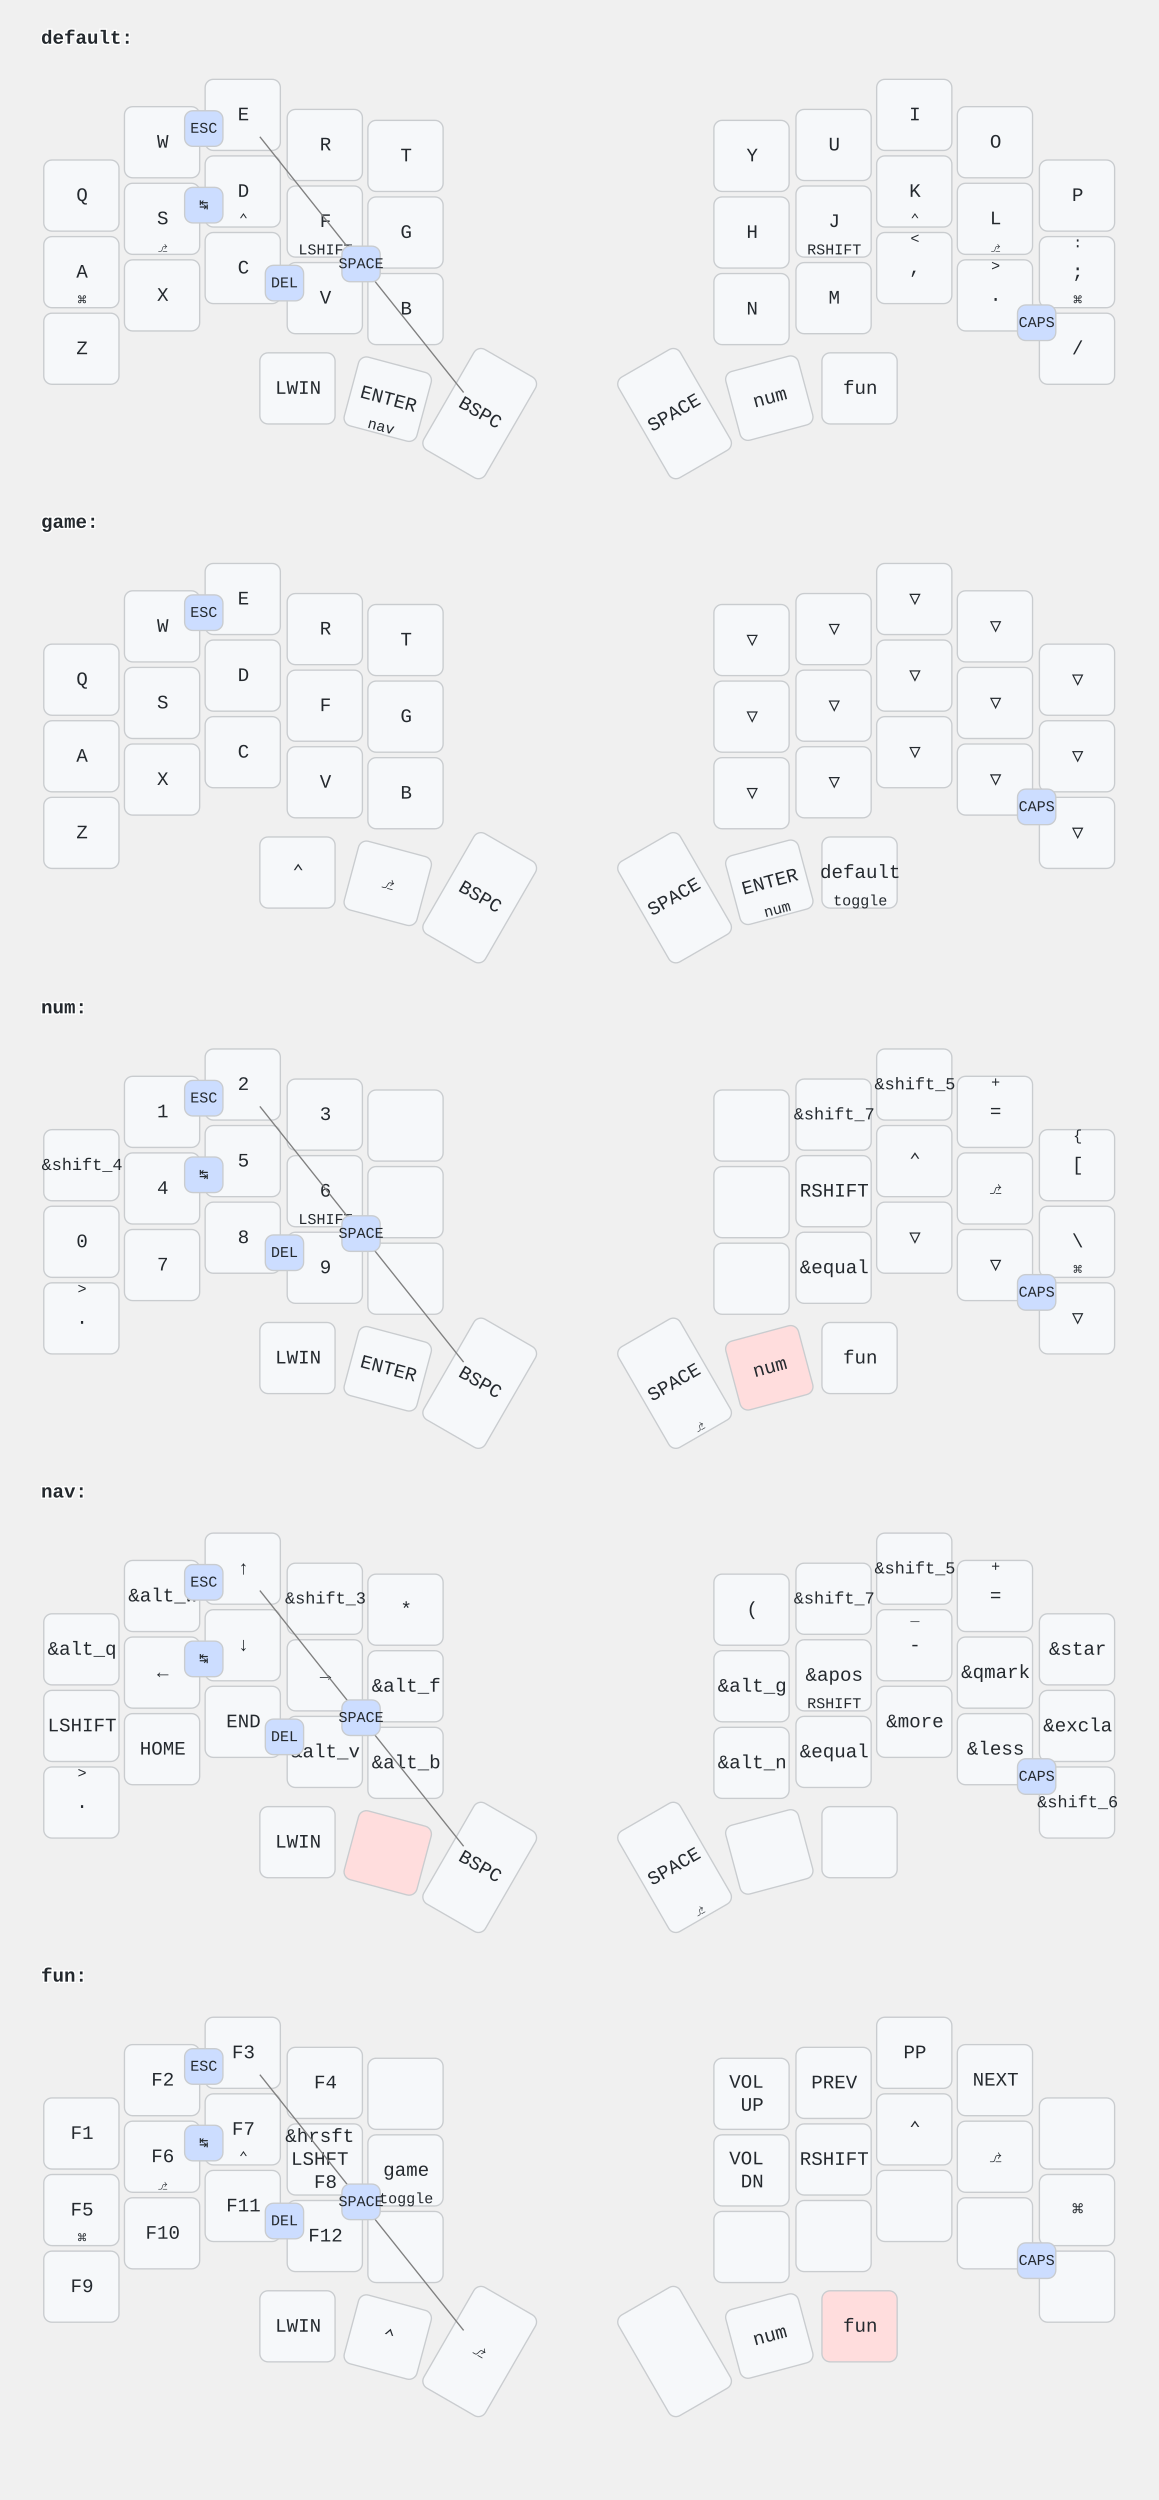
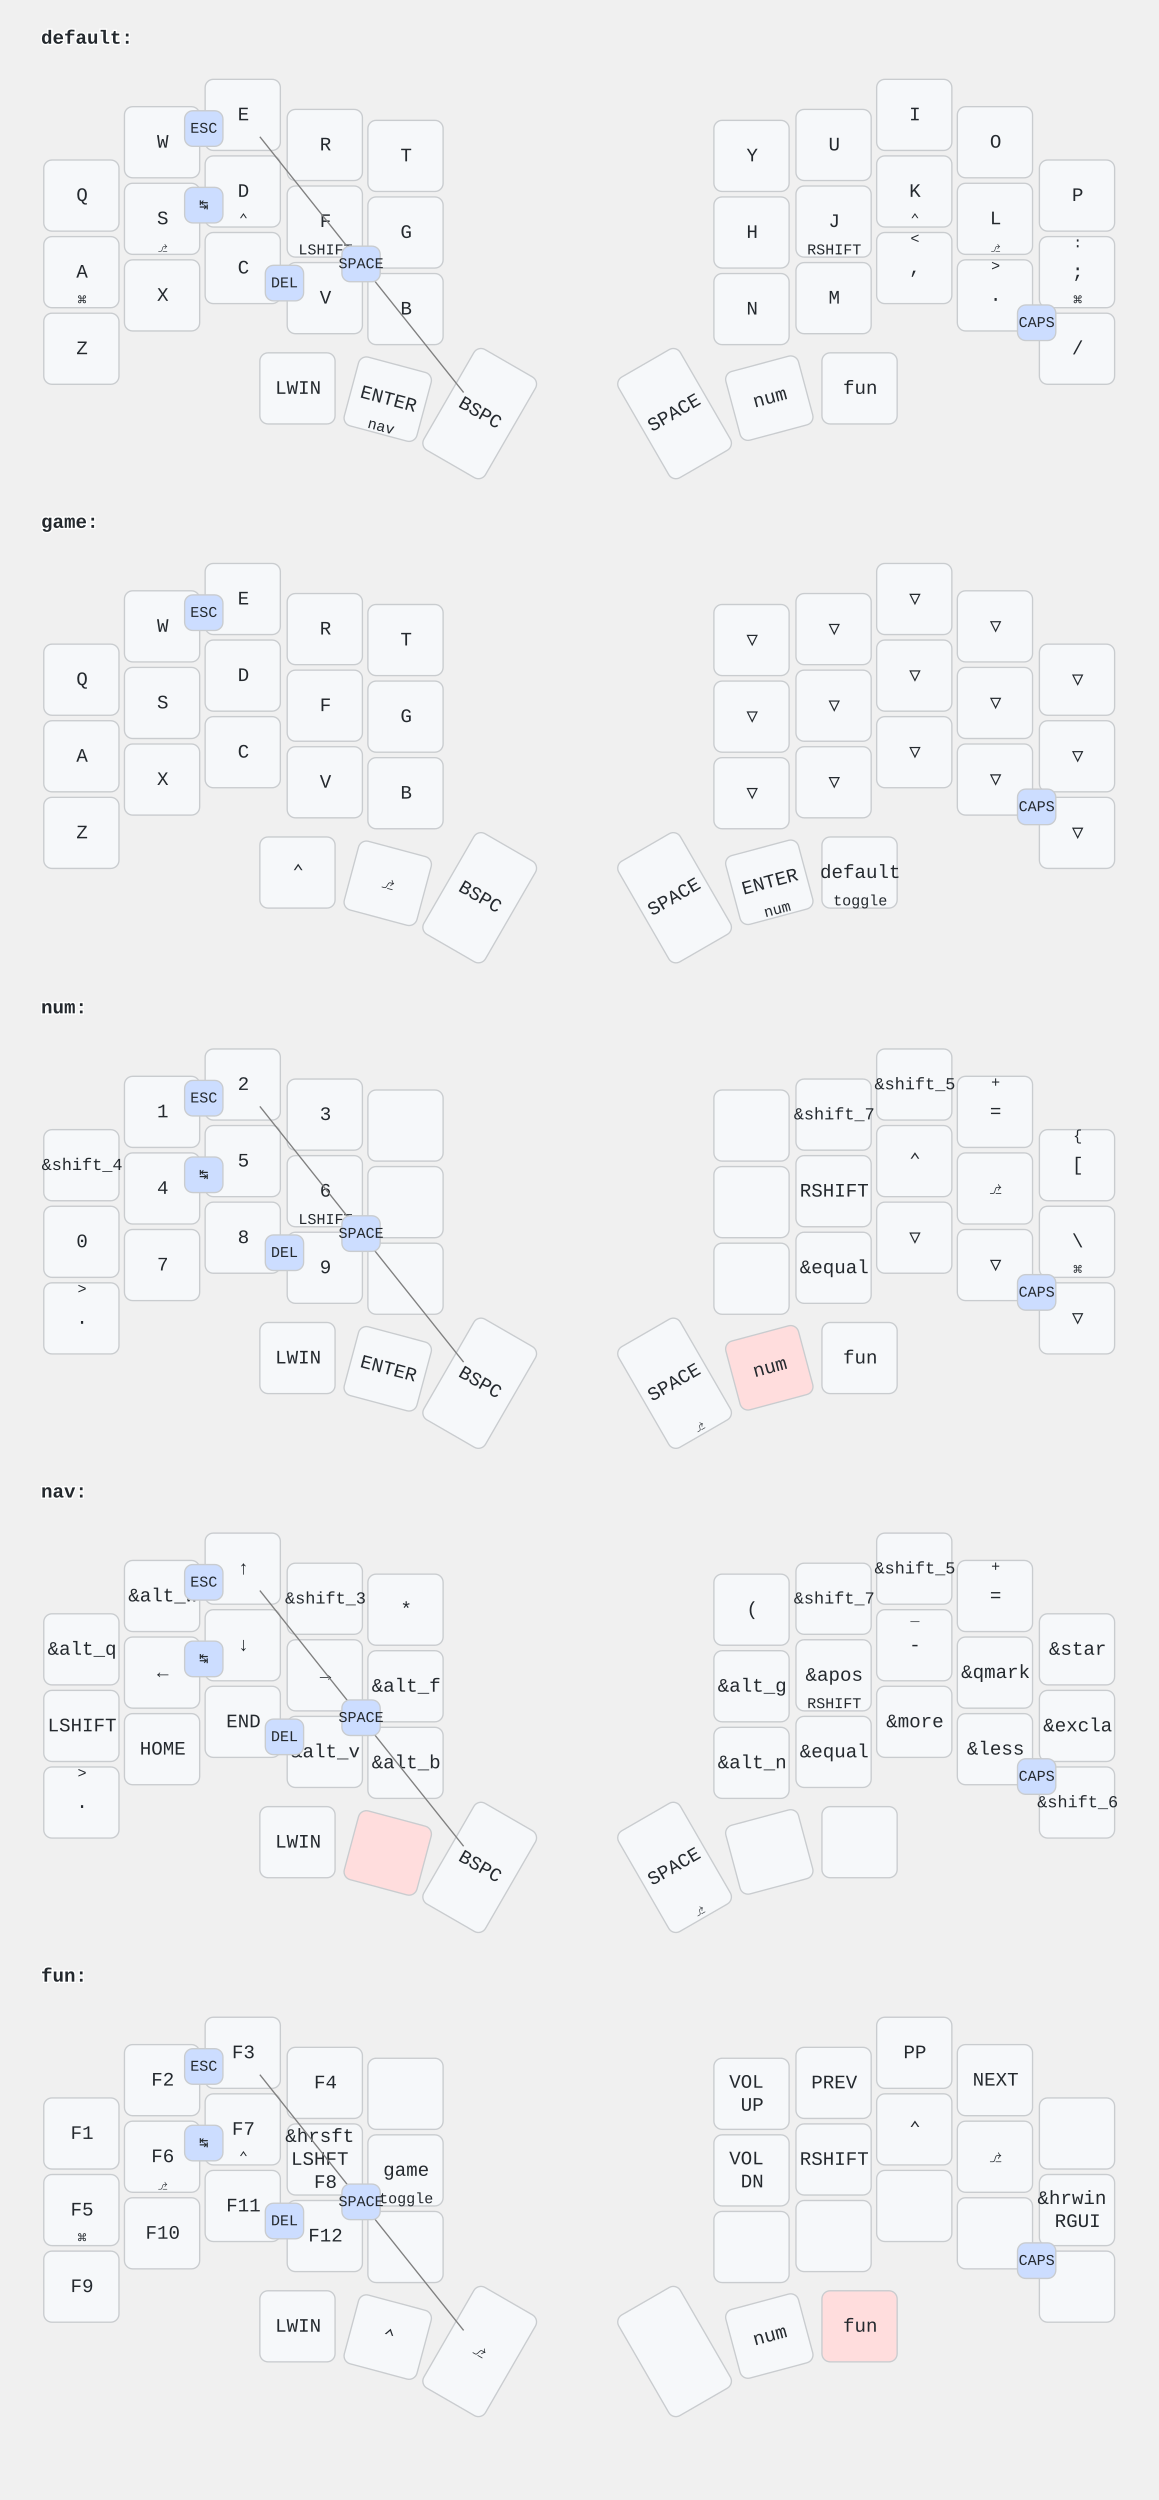
<svg xmlns="http://www.w3.org/2000/svg" width="847" height="1828" viewBox="0 0 847 1828" class="keymap">
  <style>/* font and background color specifications */
svg {
    font-family: SFMono-Regular,Consolas,Liberation Mono,Menlo,monospace;
    font-size: 14px;
    font-kerning: normal;
    text-rendering: optimizeLegibility;
    fill: #24292e;
}

/* default key styling */
rect {
    fill: #f6f8fa;
    stroke: #c9cccf;
    stroke-width: 1;
}

/* color accent for combo boxes */
rect.combo {
    fill: #cdf;
}

/* color accent for held keys */
rect.held, rect.combo.held {
    fill: #fdd;
}

/* color accent for ghost (optional) keys */
rect.ghost, rect.combo.ghost {
    fill: #ddd;
}

text {
    text-anchor: middle;
    dominant-baseline: middle;
}

/* styling for layer labels */
text.label {
    font-weight: bold;
    text-anchor: start;
    stroke: white;
    stroke-width: 2;
    paint-order: stroke;
}

/* styling for combo tap, and key hold/shifted label text */
text.combo, text.hold, text.shifted {
    font-size: 11px;
}

text.hold {
    text-anchor: middle;
    dominant-baseline: auto;
}

text.shifted {
    text-anchor: middle;
    dominant-baseline: hanging;
}

/* styling for hold/shifted label text in combo box */
text.combo.hold, text.combo.shifted {
    font-size: 8px;
}

/* styling for combo dendrons */
path {
    stroke-width: 1;
    stroke: gray;
    fill: none;
}
</style>
  <g transform="translate(30, 0)" class="layer-default">
    <text x="0" y="28" class="label" id="default">default:</text>
    <g transform="translate(0, 56)">
      <g transform="translate(30, 87)" class="key keypos-0">
        <rect rx="6" ry="6" x="-28" y="-26" width="55" height="52" class="key" />
        <text x="0" y="0" class="key tap">Q</text>
      </g>
      <g transform="translate(89, 48)" class="key keypos-1">
        <rect rx="6" ry="6" x="-28" y="-26" width="55" height="52" class="key" />
        <text x="0" y="0" class="key tap">W</text>
      </g>
      <g transform="translate(148, 28)" class="key keypos-2">
        <rect rx="6" ry="6" x="-28" y="-26" width="55" height="52" class="key" />
        <text x="0" y="0" class="key tap">E</text>
      </g>
      <g transform="translate(208, 50)" class="key keypos-3">
        <rect rx="6" ry="6" x="-28" y="-26" width="55" height="52" class="key" />
        <text x="0" y="0" class="key tap">R</text>
      </g>
      <g transform="translate(267, 58)" class="key keypos-4">
        <rect rx="6" ry="6" x="-28" y="-26" width="55" height="52" class="key" />
        <text x="0" y="0" class="key tap">T</text>
      </g>
      <g transform="translate(520, 58)" class="key keypos-5">
        <rect rx="6" ry="6" x="-28" y="-26" width="55" height="52" class="key" />
        <text x="0" y="0" class="key tap">Y</text>
      </g>
      <g transform="translate(580, 50)" class="key keypos-6">
        <rect rx="6" ry="6" x="-28" y="-26" width="55" height="52" class="key" />
        <text x="0" y="0" class="key tap">U</text>
      </g>
      <g transform="translate(639, 28)" class="key keypos-7">
        <rect rx="6" ry="6" x="-28" y="-26" width="55" height="52" class="key" />
        <text x="0" y="0" class="key tap">I</text>
      </g>
      <g transform="translate(698, 48)" class="key keypos-8">
        <rect rx="6" ry="6" x="-28" y="-26" width="55" height="52" class="key" />
        <text x="0" y="0" class="key tap">O</text>
      </g>
      <g transform="translate(758, 87)" class="key keypos-9">
        <rect rx="6" ry="6" x="-28" y="-26" width="55" height="52" class="key" />
        <text x="0" y="0" class="key tap">P</text>
      </g>
      <g transform="translate(30, 143)" class="key keypos-10">
        <rect rx="6" ry="6" x="-28" y="-26" width="55" height="52" class="key" />
        <text x="0" y="0" class="key tap">A</text>
        <text x="0" y="24" class="key hold">⌘</text>
      </g>
      <g transform="translate(89, 104)" class="key keypos-11">
        <rect rx="6" ry="6" x="-28" y="-26" width="55" height="52" class="key" />
        <text x="0" y="0" class="key tap">S</text>
        <text x="0" y="24" class="key hold">⎇</text>
      </g>
      <g transform="translate(148, 84)" class="key keypos-12">
        <rect rx="6" ry="6" x="-28" y="-26" width="55" height="52" class="key" />
        <text x="0" y="0" class="key tap">D</text>
        <text x="0" y="24" class="key hold">⌃</text>
      </g>
      <g transform="translate(208, 106)" class="key keypos-13">
        <rect rx="6" ry="6" x="-28" y="-26" width="55" height="52" class="key" />
        <text x="0" y="0" class="key tap">F</text>
        <text x="0" y="24" class="key hold">LSHIFT</text>
      </g>
      <g transform="translate(267, 114)" class="key keypos-14">
        <rect rx="6" ry="6" x="-28" y="-26" width="55" height="52" class="key" />
        <text x="0" y="0" class="key tap">G</text>
      </g>
      <g transform="translate(520, 114)" class="key keypos-15">
        <rect rx="6" ry="6" x="-28" y="-26" width="55" height="52" class="key" />
        <text x="0" y="0" class="key tap">H</text>
      </g>
      <g transform="translate(580, 106)" class="key keypos-16">
        <rect rx="6" ry="6" x="-28" y="-26" width="55" height="52" class="key" />
        <text x="0" y="0" class="key tap">J</text>
        <text x="0" y="24" class="key hold">RSHIFT</text>
      </g>
      <g transform="translate(639, 84)" class="key keypos-17">
        <rect rx="6" ry="6" x="-28" y="-26" width="55" height="52" class="key" />
        <text x="0" y="0" class="key tap">K</text>
        <text x="0" y="24" class="key hold">⌃</text>
      </g>
      <g transform="translate(698, 104)" class="key keypos-18">
        <rect rx="6" ry="6" x="-28" y="-26" width="55" height="52" class="key" />
        <text x="0" y="0" class="key tap">L</text>
        <text x="0" y="24" class="key hold">⎇</text>
      </g>
      <g transform="translate(758, 143)" class="key keypos-19">
        <rect rx="6" ry="6" x="-28" y="-26" width="55" height="52" class="key" />
        <text x="0" y="0" class="key tap">;</text>
        <text x="0" y="24" class="key hold">⌘</text>
        <text x="0" y="-24" class="key shifted">:</text>
      </g>
      <g transform="translate(30, 199)" class="key keypos-20">
        <rect rx="6" ry="6" x="-28" y="-26" width="55" height="52" class="key" />
        <text x="0" y="0" class="key tap">Z</text>
      </g>
      <g transform="translate(89, 160)" class="key keypos-21">
        <rect rx="6" ry="6" x="-28" y="-26" width="55" height="52" class="key" />
        <text x="0" y="0" class="key tap">X</text>
      </g>
      <g transform="translate(148, 140)" class="key keypos-22">
        <rect rx="6" ry="6" x="-28" y="-26" width="55" height="52" class="key" />
        <text x="0" y="0" class="key tap">C</text>
      </g>
      <g transform="translate(208, 162)" class="key keypos-23">
        <rect rx="6" ry="6" x="-28" y="-26" width="55" height="52" class="key" />
        <text x="0" y="0" class="key tap">V</text>
      </g>
      <g transform="translate(267, 170)" class="key keypos-24">
        <rect rx="6" ry="6" x="-28" y="-26" width="55" height="52" class="key" />
        <text x="0" y="0" class="key tap">B</text>
      </g>
      <g transform="translate(520, 170)" class="key keypos-25">
        <rect rx="6" ry="6" x="-28" y="-26" width="55" height="52" class="key" />
        <text x="0" y="0" class="key tap">N</text>
      </g>
      <g transform="translate(580, 162)" class="key keypos-26">
        <rect rx="6" ry="6" x="-28" y="-26" width="55" height="52" class="key" />
        <text x="0" y="0" class="key tap">M</text>
      </g>
      <g transform="translate(639, 140)" class="key keypos-27">
        <rect rx="6" ry="6" x="-28" y="-26" width="55" height="52" class="key" />
        <text x="0" y="0" class="key tap">,</text>
        <text x="0" y="-24" class="key shifted">&lt;</text>
      </g>
      <g transform="translate(698, 160)" class="key keypos-28">
        <rect rx="6" ry="6" x="-28" y="-26" width="55" height="52" class="key" />
        <text x="0" y="0" class="key tap">.</text>
        <text x="0" y="-24" class="key shifted">&gt;</text>
      </g>
      <g transform="translate(758, 199)" class="key keypos-29">
        <rect rx="6" ry="6" x="-28" y="-26" width="55" height="52" class="key" />
        <text x="0" y="0" class="key tap">/</text>
      </g>
      <g transform="translate(188, 228)" class="key keypos-30">
        <rect rx="6" ry="6" x="-28" y="-26" width="55" height="52" class="key" />
        <text x="0" y="0" class="key tap">LWIN</text>
      </g>
      <g transform="translate(254, 236) rotate(15.0)" class="key keypos-31">
        <rect rx="6" ry="6" x="-28" y="-26" width="55" height="52" class="key" />
        <text x="0" y="0" class="key tap">ENTER</text>
        <a href="#nav">
          <text x="0" y="24" class="key hold layer-activator">nav</text>
        </a>
      </g>
      <g transform="translate(321, 246) rotate(30.0)" class="key keypos-32">
        <rect rx="6" ry="6" x="-26" y="-42" width="52" height="85" class="key" />
        <text x="0" y="0" class="key tap">BSPC</text>
      </g>
      <g transform="translate(463, 246) rotate(-30.0)" class="key keypos-33">
        <rect rx="6" ry="6" x="-26" y="-42" width="52" height="85" class="key" />
        <text x="0" y="0" class="key tap">SPACE</text>
      </g>
      <g transform="translate(533, 235) rotate(-15.0)" class="key keypos-34">
        <rect rx="6" ry="6" x="-28" y="-26" width="55" height="52" class="key" />
        <a href="#num">
          <text x="0" y="0" class="key tap layer-activator">num</text>
        </a>
      </g>
      <g transform="translate(599, 228)" class="key keypos-35">
        <rect rx="6" ry="6" x="-28" y="-26" width="55" height="52" class="key" />
        <a href="#fun">
          <text x="0" y="0" class="key tap layer-activator">fun</text>
        </a>
      </g>
      <g class="combo combopos-0">
        <rect rx="6" ry="6" x="105" y="25" width="28" height="26" class="combo" />
        <text x="119" y="38" class="combo tap">ESC</text>
      </g>
      <g class="combo combopos-1">
        <rect rx="6" ry="6" x="105" y="81" width="28" height="26" class="combo" />
        <text x="119" y="94" class="combo tap">↹</text>
      </g>
      <g class="combo combopos-2">
        <rect rx="6" ry="6" x="714" y="167" width="28" height="26" class="combo" />
        <text x="728" y="180" class="combo tap">CAPS</text>
      </g>
      <g class="combo combopos-3">
        <rect rx="6" ry="6" x="164" y="138" width="28" height="26" class="combo" />
        <text x="178" y="151" class="combo tap">DEL</text>
      </g>
      <g class="combo combopos-4">
        <path d="M234,137 l-74,-93" class="combo" />
        <path d="M234,137 l75,94" class="combo" />
        <rect rx="6" ry="6" x="220" y="124" width="28" height="26" class="combo" />
        <text x="234" y="137" class="combo tap">SPACE</text>
      </g>
    </g>
  </g>
  <g transform="translate(30, 354)" class="layer-game">
    <text x="0" y="28" class="label" id="game">game:</text>
    <g transform="translate(0, 56)">
      <g transform="translate(30, 87)" class="key keypos-0">
        <rect rx="6" ry="6" x="-28" y="-26" width="55" height="52" class="key" />
        <text x="0" y="0" class="key tap">Q</text>
      </g>
      <g transform="translate(89, 48)" class="key keypos-1">
        <rect rx="6" ry="6" x="-28" y="-26" width="55" height="52" class="key" />
        <text x="0" y="0" class="key tap">W</text>
      </g>
      <g transform="translate(148, 28)" class="key keypos-2">
        <rect rx="6" ry="6" x="-28" y="-26" width="55" height="52" class="key" />
        <text x="0" y="0" class="key tap">E</text>
      </g>
      <g transform="translate(208, 50)" class="key keypos-3">
        <rect rx="6" ry="6" x="-28" y="-26" width="55" height="52" class="key" />
        <text x="0" y="0" class="key tap">R</text>
      </g>
      <g transform="translate(267, 58)" class="key keypos-4">
        <rect rx="6" ry="6" x="-28" y="-26" width="55" height="52" class="key" />
        <text x="0" y="0" class="key tap">T</text>
      </g>
      <g transform="translate(520, 58)" class="key trans keypos-5">
        <rect rx="6" ry="6" x="-28" y="-26" width="55" height="52" class="key trans" />
        <text x="0" y="0" class="key trans tap">▽</text>
      </g>
      <g transform="translate(580, 50)" class="key trans keypos-6">
        <rect rx="6" ry="6" x="-28" y="-26" width="55" height="52" class="key trans" />
        <text x="0" y="0" class="key trans tap">▽</text>
      </g>
      <g transform="translate(639, 28)" class="key trans keypos-7">
        <rect rx="6" ry="6" x="-28" y="-26" width="55" height="52" class="key trans" />
        <text x="0" y="0" class="key trans tap">▽</text>
      </g>
      <g transform="translate(698, 48)" class="key trans keypos-8">
        <rect rx="6" ry="6" x="-28" y="-26" width="55" height="52" class="key trans" />
        <text x="0" y="0" class="key trans tap">▽</text>
      </g>
      <g transform="translate(758, 87)" class="key trans keypos-9">
        <rect rx="6" ry="6" x="-28" y="-26" width="55" height="52" class="key trans" />
        <text x="0" y="0" class="key trans tap">▽</text>
      </g>
      <g transform="translate(30, 143)" class="key keypos-10">
        <rect rx="6" ry="6" x="-28" y="-26" width="55" height="52" class="key" />
        <text x="0" y="0" class="key tap">A</text>
      </g>
      <g transform="translate(89, 104)" class="key keypos-11">
        <rect rx="6" ry="6" x="-28" y="-26" width="55" height="52" class="key" />
        <text x="0" y="0" class="key tap">S</text>
      </g>
      <g transform="translate(148, 84)" class="key keypos-12">
        <rect rx="6" ry="6" x="-28" y="-26" width="55" height="52" class="key" />
        <text x="0" y="0" class="key tap">D</text>
      </g>
      <g transform="translate(208, 106)" class="key keypos-13">
        <rect rx="6" ry="6" x="-28" y="-26" width="55" height="52" class="key" />
        <text x="0" y="0" class="key tap">F</text>
      </g>
      <g transform="translate(267, 114)" class="key keypos-14">
        <rect rx="6" ry="6" x="-28" y="-26" width="55" height="52" class="key" />
        <text x="0" y="0" class="key tap">G</text>
      </g>
      <g transform="translate(520, 114)" class="key trans keypos-15">
        <rect rx="6" ry="6" x="-28" y="-26" width="55" height="52" class="key trans" />
        <text x="0" y="0" class="key trans tap">▽</text>
      </g>
      <g transform="translate(580, 106)" class="key trans keypos-16">
        <rect rx="6" ry="6" x="-28" y="-26" width="55" height="52" class="key trans" />
        <text x="0" y="0" class="key trans tap">▽</text>
      </g>
      <g transform="translate(639, 84)" class="key trans keypos-17">
        <rect rx="6" ry="6" x="-28" y="-26" width="55" height="52" class="key trans" />
        <text x="0" y="0" class="key trans tap">▽</text>
      </g>
      <g transform="translate(698, 104)" class="key trans keypos-18">
        <rect rx="6" ry="6" x="-28" y="-26" width="55" height="52" class="key trans" />
        <text x="0" y="0" class="key trans tap">▽</text>
      </g>
      <g transform="translate(758, 143)" class="key trans keypos-19">
        <rect rx="6" ry="6" x="-28" y="-26" width="55" height="52" class="key trans" />
        <text x="0" y="0" class="key trans tap">▽</text>
      </g>
      <g transform="translate(30, 199)" class="key keypos-20">
        <rect rx="6" ry="6" x="-28" y="-26" width="55" height="52" class="key" />
        <text x="0" y="0" class="key tap">Z</text>
      </g>
      <g transform="translate(89, 160)" class="key keypos-21">
        <rect rx="6" ry="6" x="-28" y="-26" width="55" height="52" class="key" />
        <text x="0" y="0" class="key tap">X</text>
      </g>
      <g transform="translate(148, 140)" class="key keypos-22">
        <rect rx="6" ry="6" x="-28" y="-26" width="55" height="52" class="key" />
        <text x="0" y="0" class="key tap">C</text>
      </g>
      <g transform="translate(208, 162)" class="key keypos-23">
        <rect rx="6" ry="6" x="-28" y="-26" width="55" height="52" class="key" />
        <text x="0" y="0" class="key tap">V</text>
      </g>
      <g transform="translate(267, 170)" class="key keypos-24">
        <rect rx="6" ry="6" x="-28" y="-26" width="55" height="52" class="key" />
        <text x="0" y="0" class="key tap">B</text>
      </g>
      <g transform="translate(520, 170)" class="key trans keypos-25">
        <rect rx="6" ry="6" x="-28" y="-26" width="55" height="52" class="key trans" />
        <text x="0" y="0" class="key trans tap">▽</text>
      </g>
      <g transform="translate(580, 162)" class="key trans keypos-26">
        <rect rx="6" ry="6" x="-28" y="-26" width="55" height="52" class="key trans" />
        <text x="0" y="0" class="key trans tap">▽</text>
      </g>
      <g transform="translate(639, 140)" class="key trans keypos-27">
        <rect rx="6" ry="6" x="-28" y="-26" width="55" height="52" class="key trans" />
        <text x="0" y="0" class="key trans tap">▽</text>
      </g>
      <g transform="translate(698, 160)" class="key trans keypos-28">
        <rect rx="6" ry="6" x="-28" y="-26" width="55" height="52" class="key trans" />
        <text x="0" y="0" class="key trans tap">▽</text>
      </g>
      <g transform="translate(758, 199)" class="key trans keypos-29">
        <rect rx="6" ry="6" x="-28" y="-26" width="55" height="52" class="key trans" />
        <text x="0" y="0" class="key trans tap">▽</text>
      </g>
      <g transform="translate(188, 228)" class="key keypos-30">
        <rect rx="6" ry="6" x="-28" y="-26" width="55" height="52" class="key" />
        <text x="0" y="0" class="key tap">⌃</text>
      </g>
      <g transform="translate(254, 236) rotate(15.0)" class="key keypos-31">
        <rect rx="6" ry="6" x="-28" y="-26" width="55" height="52" class="key" />
        <text x="0" y="0" class="key tap">⎇</text>
      </g>
      <g transform="translate(321, 246) rotate(30.0)" class="key keypos-32">
        <rect rx="6" ry="6" x="-26" y="-42" width="52" height="85" class="key" />
        <text x="0" y="0" class="key tap">BSPC</text>
      </g>
      <g transform="translate(463, 246) rotate(-30.0)" class="key keypos-33">
        <rect rx="6" ry="6" x="-26" y="-42" width="52" height="85" class="key" />
        <text x="0" y="0" class="key tap">SPACE</text>
      </g>
      <g transform="translate(533, 235) rotate(-15.0)" class="key keypos-34">
        <rect rx="6" ry="6" x="-28" y="-26" width="55" height="52" class="key" />
        <text x="0" y="0" class="key tap">ENTER</text>
        <a href="#num">
          <text x="0" y="24" class="key hold layer-activator">num</text>
        </a>
      </g>
      <g transform="translate(599, 228)" class="key keypos-35">
        <rect rx="6" ry="6" x="-28" y="-26" width="55" height="52" class="key" />
        <a href="#default">
          <text x="0" y="0" class="key tap layer-activator">default</text>
        </a>
        <text x="0" y="24" class="key hold">toggle</text>
      </g>
      <g class="combo combopos-0">
        <rect rx="6" ry="6" x="105" y="25" width="28" height="26" class="combo" />
        <text x="119" y="38" class="combo tap">ESC</text>
      </g>
      <g class="combo combopos-1">
        <rect rx="6" ry="6" x="714" y="167" width="28" height="26" class="combo" />
        <text x="728" y="180" class="combo tap">CAPS</text>
      </g>
    </g>
  </g>
  <g transform="translate(30, 709)" class="layer-num">
    <text x="0" y="28" class="label" id="num">num:</text>
    <g transform="translate(0, 56)">
      <g transform="translate(30, 87)" class="key keypos-0">
        <rect rx="6" ry="6" x="-28" y="-26" width="55" height="52" class="key" />
        <text x="0" y="0" class="key tap">
          <tspan style="font-size: 88%">&amp;shift_4</tspan>
        </text>
      </g>
      <g transform="translate(89, 48)" class="key keypos-1">
        <rect rx="6" ry="6" x="-28" y="-26" width="55" height="52" class="key" />
        <text x="0" y="0" class="key tap">1</text>
      </g>
      <g transform="translate(148, 28)" class="key keypos-2">
        <rect rx="6" ry="6" x="-28" y="-26" width="55" height="52" class="key" />
        <text x="0" y="0" class="key tap">2</text>
      </g>
      <g transform="translate(208, 50)" class="key keypos-3">
        <rect rx="6" ry="6" x="-28" y="-26" width="55" height="52" class="key" />
        <text x="0" y="0" class="key tap">3</text>
      </g>
      <g transform="translate(267, 58)" class="key keypos-4">
        <rect rx="6" ry="6" x="-28" y="-26" width="55" height="52" class="key" />
      </g>
      <g transform="translate(520, 58)" class="key keypos-5">
        <rect rx="6" ry="6" x="-28" y="-26" width="55" height="52" class="key" />
      </g>
      <g transform="translate(580, 50)" class="key keypos-6">
        <rect rx="6" ry="6" x="-28" y="-26" width="55" height="52" class="key" />
        <text x="0" y="0" class="key tap">
          <tspan style="font-size: 88%">&amp;shift_7</tspan>
        </text>
      </g>
      <g transform="translate(639, 28)" class="key keypos-7">
        <rect rx="6" ry="6" x="-28" y="-26" width="55" height="52" class="key" />
        <text x="0" y="0" class="key tap">
          <tspan style="font-size: 88%">&amp;shift_5</tspan>
        </text>
      </g>
      <g transform="translate(698, 48)" class="key keypos-8">
        <rect rx="6" ry="6" x="-28" y="-26" width="55" height="52" class="key" />
        <text x="0" y="0" class="key tap">=</text>
        <text x="0" y="-24" class="key shifted">+</text>
      </g>
      <g transform="translate(758, 87)" class="key keypos-9">
        <rect rx="6" ry="6" x="-28" y="-26" width="55" height="52" class="key" />
        <text x="0" y="0" class="key tap">[</text>
        <text x="0" y="-24" class="key shifted">{</text>
      </g>
      <g transform="translate(30, 143)" class="key keypos-10">
        <rect rx="6" ry="6" x="-28" y="-26" width="55" height="52" class="key" />
        <text x="0" y="0" class="key tap">0</text>
      </g>
      <g transform="translate(89, 104)" class="key keypos-11">
        <rect rx="6" ry="6" x="-28" y="-26" width="55" height="52" class="key" />
        <text x="0" y="0" class="key tap">4</text>
      </g>
      <g transform="translate(148, 84)" class="key keypos-12">
        <rect rx="6" ry="6" x="-28" y="-26" width="55" height="52" class="key" />
        <text x="0" y="0" class="key tap">5</text>
      </g>
      <g transform="translate(208, 106)" class="key keypos-13">
        <rect rx="6" ry="6" x="-28" y="-26" width="55" height="52" class="key" />
        <text x="0" y="0" class="key tap">6</text>
        <text x="0" y="24" class="key hold">LSHIFT</text>
      </g>
      <g transform="translate(267, 114)" class="key keypos-14">
        <rect rx="6" ry="6" x="-28" y="-26" width="55" height="52" class="key" />
      </g>
      <g transform="translate(520, 114)" class="key keypos-15">
        <rect rx="6" ry="6" x="-28" y="-26" width="55" height="52" class="key" />
      </g>
      <g transform="translate(580, 106)" class="key keypos-16">
        <rect rx="6" ry="6" x="-28" y="-26" width="55" height="52" class="key" />
        <text x="0" y="0" class="key tap">RSHIFT</text>
      </g>
      <g transform="translate(639, 84)" class="key keypos-17">
        <rect rx="6" ry="6" x="-28" y="-26" width="55" height="52" class="key" />
        <text x="0" y="0" class="key tap">⌃</text>
      </g>
      <g transform="translate(698, 104)" class="key keypos-18">
        <rect rx="6" ry="6" x="-28" y="-26" width="55" height="52" class="key" />
        <text x="0" y="0" class="key tap">⎇</text>
      </g>
      <g transform="translate(758, 143)" class="key keypos-19">
        <rect rx="6" ry="6" x="-28" y="-26" width="55" height="52" class="key" />
        <text x="0" y="0" class="key tap">\</text>
        <text x="0" y="24" class="key hold">⌘</text>
      </g>
      <g transform="translate(30, 199)" class="key keypos-20">
        <rect rx="6" ry="6" x="-28" y="-26" width="55" height="52" class="key" />
        <text x="0" y="0" class="key tap">.</text>
        <text x="0" y="-24" class="key shifted">&gt;</text>
      </g>
      <g transform="translate(89, 160)" class="key keypos-21">
        <rect rx="6" ry="6" x="-28" y="-26" width="55" height="52" class="key" />
        <text x="0" y="0" class="key tap">7</text>
      </g>
      <g transform="translate(148, 140)" class="key keypos-22">
        <rect rx="6" ry="6" x="-28" y="-26" width="55" height="52" class="key" />
        <text x="0" y="0" class="key tap">8</text>
      </g>
      <g transform="translate(208, 162)" class="key keypos-23">
        <rect rx="6" ry="6" x="-28" y="-26" width="55" height="52" class="key" />
        <text x="0" y="0" class="key tap">9</text>
      </g>
      <g transform="translate(267, 170)" class="key keypos-24">
        <rect rx="6" ry="6" x="-28" y="-26" width="55" height="52" class="key" />
      </g>
      <g transform="translate(520, 170)" class="key keypos-25">
        <rect rx="6" ry="6" x="-28" y="-26" width="55" height="52" class="key" />
      </g>
      <g transform="translate(580, 162)" class="key keypos-26">
        <rect rx="6" ry="6" x="-28" y="-26" width="55" height="52" class="key" />
        <text x="0" y="0" class="key tap">&amp;equal</text>
      </g>
      <g transform="translate(639, 140)" class="key trans keypos-27">
        <rect rx="6" ry="6" x="-28" y="-26" width="55" height="52" class="key trans" />
        <text x="0" y="0" class="key trans tap">▽</text>
      </g>
      <g transform="translate(698, 160)" class="key trans keypos-28">
        <rect rx="6" ry="6" x="-28" y="-26" width="55" height="52" class="key trans" />
        <text x="0" y="0" class="key trans tap">▽</text>
      </g>
      <g transform="translate(758, 199)" class="key trans keypos-29">
        <rect rx="6" ry="6" x="-28" y="-26" width="55" height="52" class="key trans" />
        <text x="0" y="0" class="key trans tap">▽</text>
      </g>
      <g transform="translate(188, 228)" class="key keypos-30">
        <rect rx="6" ry="6" x="-28" y="-26" width="55" height="52" class="key" />
        <text x="0" y="0" class="key tap">LWIN</text>
      </g>
      <g transform="translate(254, 236) rotate(15.0)" class="key keypos-31">
        <rect rx="6" ry="6" x="-28" y="-26" width="55" height="52" class="key" />
        <text x="0" y="0" class="key tap">ENTER</text>
      </g>
      <g transform="translate(321, 246) rotate(30.0)" class="key keypos-32">
        <rect rx="6" ry="6" x="-26" y="-42" width="52" height="85" class="key" />
        <text x="0" y="0" class="key tap">BSPC</text>
      </g>
      <g transform="translate(463, 246) rotate(-30.0)" class="key keypos-33">
        <rect rx="6" ry="6" x="-26" y="-42" width="52" height="85" class="key" />
        <text x="0" y="0" class="key tap">SPACE</text>
        <text x="0" y="40" class="key hold">⎇</text>
      </g>
      <g transform="translate(533, 235) rotate(-15.0)" class="key held keypos-34">
        <rect rx="6" ry="6" x="-28" y="-26" width="55" height="52" class="key held" />
        <a href="#num">
          <text x="0" y="0" class="key held tap layer-activator">num</text>
        </a>
      </g>
      <g transform="translate(599, 228)" class="key keypos-35">
        <rect rx="6" ry="6" x="-28" y="-26" width="55" height="52" class="key" />
        <a href="#fun">
          <text x="0" y="0" class="key tap layer-activator">fun</text>
        </a>
      </g>
      <g class="combo combopos-0">
        <rect rx="6" ry="6" x="105" y="25" width="28" height="26" class="combo" />
        <text x="119" y="38" class="combo tap">ESC</text>
      </g>
      <g class="combo combopos-1">
        <rect rx="6" ry="6" x="105" y="81" width="28" height="26" class="combo" />
        <text x="119" y="94" class="combo tap">↹</text>
      </g>
      <g class="combo combopos-2">
        <rect rx="6" ry="6" x="714" y="167" width="28" height="26" class="combo" />
        <text x="728" y="180" class="combo tap">CAPS</text>
      </g>
      <g class="combo combopos-3">
        <rect rx="6" ry="6" x="164" y="138" width="28" height="26" class="combo" />
        <text x="178" y="151" class="combo tap">DEL</text>
      </g>
      <g class="combo combopos-4">
        <path d="M234,137 l-74,-93" class="combo" />
        <path d="M234,137 l75,94" class="combo" />
        <rect rx="6" ry="6" x="220" y="124" width="28" height="26" class="combo" />
        <text x="234" y="137" class="combo tap">SPACE</text>
      </g>
    </g>
  </g>
  <g transform="translate(30, 1063)" class="layer-nav">
    <text x="0" y="28" class="label" id="nav">nav:</text>
    <g transform="translate(0, 56)">
      <g transform="translate(30, 87)" class="key keypos-0">
        <rect rx="6" ry="6" x="-28" y="-26" width="55" height="52" class="key" />
        <text x="0" y="0" class="key tap">&amp;alt_q</text>
      </g>
      <g transform="translate(89, 48)" class="key keypos-1">
        <rect rx="6" ry="6" x="-28" y="-26" width="55" height="52" class="key" />
        <text x="0" y="0" class="key tap">&amp;alt_w</text>
      </g>
      <g transform="translate(148, 28)" class="key keypos-2">
        <rect rx="6" ry="6" x="-28" y="-26" width="55" height="52" class="key" />
        <text x="0" y="0" class="key tap">↑</text>
      </g>
      <g transform="translate(208, 50)" class="key keypos-3">
        <rect rx="6" ry="6" x="-28" y="-26" width="55" height="52" class="key" />
        <text x="0" y="0" class="key tap">
          <tspan style="font-size: 88%">&amp;shift_3</tspan>
        </text>
      </g>
      <g transform="translate(267, 58)" class="key keypos-4">
        <rect rx="6" ry="6" x="-28" y="-26" width="55" height="52" class="key" />
        <text x="0" y="0" class="key tap">*</text>
      </g>
      <g transform="translate(520, 58)" class="key keypos-5">
        <rect rx="6" ry="6" x="-28" y="-26" width="55" height="52" class="key" />
        <text x="0" y="0" class="key tap">(</text>
      </g>
      <g transform="translate(580, 50)" class="key keypos-6">
        <rect rx="6" ry="6" x="-28" y="-26" width="55" height="52" class="key" />
        <text x="0" y="0" class="key tap">
          <tspan style="font-size: 88%">&amp;shift_7</tspan>
        </text>
      </g>
      <g transform="translate(639, 28)" class="key keypos-7">
        <rect rx="6" ry="6" x="-28" y="-26" width="55" height="52" class="key" />
        <text x="0" y="0" class="key tap">
          <tspan style="font-size: 88%">&amp;shift_5</tspan>
        </text>
      </g>
      <g transform="translate(698, 48)" class="key keypos-8">
        <rect rx="6" ry="6" x="-28" y="-26" width="55" height="52" class="key" />
        <text x="0" y="0" class="key tap">=</text>
        <text x="0" y="-24" class="key shifted">+</text>
      </g>
      <g transform="translate(758, 87)" class="key keypos-9">
        <rect rx="6" ry="6" x="-28" y="-26" width="55" height="52" class="key" />
        <text x="0" y="0" class="key tap">&amp;star</text>
      </g>
      <g transform="translate(30, 143)" class="key keypos-10">
        <rect rx="6" ry="6" x="-28" y="-26" width="55" height="52" class="key" />
        <text x="0" y="0" class="key tap">LSHIFT</text>
      </g>
      <g transform="translate(89, 104)" class="key keypos-11">
        <rect rx="6" ry="6" x="-28" y="-26" width="55" height="52" class="key" />
        <text x="0" y="0" class="key tap">←</text>
      </g>
      <g transform="translate(148, 84)" class="key keypos-12">
        <rect rx="6" ry="6" x="-28" y="-26" width="55" height="52" class="key" />
        <text x="0" y="0" class="key tap">↓</text>
      </g>
      <g transform="translate(208, 106)" class="key keypos-13">
        <rect rx="6" ry="6" x="-28" y="-26" width="55" height="52" class="key" />
        <text x="0" y="0" class="key tap">→</text>
      </g>
      <g transform="translate(267, 114)" class="key keypos-14">
        <rect rx="6" ry="6" x="-28" y="-26" width="55" height="52" class="key" />
        <text x="0" y="0" class="key tap">&amp;alt_f</text>
      </g>
      <g transform="translate(520, 114)" class="key keypos-15">
        <rect rx="6" ry="6" x="-28" y="-26" width="55" height="52" class="key" />
        <text x="0" y="0" class="key tap">&amp;alt_g</text>
      </g>
      <g transform="translate(580, 106)" class="key keypos-16">
        <rect rx="6" ry="6" x="-28" y="-26" width="55" height="52" class="key" />
        <text x="0" y="0" class="key tap">&amp;apos</text>
        <text x="0" y="24" class="key hold">RSHIFT</text>
      </g>
      <g transform="translate(639, 84)" class="key keypos-17">
        <rect rx="6" ry="6" x="-28" y="-26" width="55" height="52" class="key" />
        <text x="0" y="0" class="key tap">-</text>
        <text x="0" y="-24" class="key shifted">_</text>
      </g>
      <g transform="translate(698, 104)" class="key keypos-18">
        <rect rx="6" ry="6" x="-28" y="-26" width="55" height="52" class="key" />
        <text x="0" y="0" class="key tap">&amp;qmark</text>
      </g>
      <g transform="translate(758, 143)" class="key keypos-19">
        <rect rx="6" ry="6" x="-28" y="-26" width="55" height="52" class="key" />
        <text x="0" y="0" class="key tap">&amp;excla</text>
      </g>
      <g transform="translate(30, 199)" class="key keypos-20">
        <rect rx="6" ry="6" x="-28" y="-26" width="55" height="52" class="key" />
        <text x="0" y="0" class="key tap">.</text>
        <text x="0" y="-24" class="key shifted">&gt;</text>
      </g>
      <g transform="translate(89, 160)" class="key keypos-21">
        <rect rx="6" ry="6" x="-28" y="-26" width="55" height="52" class="key" />
        <text x="0" y="0" class="key tap">HOME</text>
      </g>
      <g transform="translate(148, 140)" class="key keypos-22">
        <rect rx="6" ry="6" x="-28" y="-26" width="55" height="52" class="key" />
        <text x="0" y="0" class="key tap">END</text>
      </g>
      <g transform="translate(208, 162)" class="key keypos-23">
        <rect rx="6" ry="6" x="-28" y="-26" width="55" height="52" class="key" />
        <text x="0" y="0" class="key tap">&amp;alt_v</text>
      </g>
      <g transform="translate(267, 170)" class="key keypos-24">
        <rect rx="6" ry="6" x="-28" y="-26" width="55" height="52" class="key" />
        <text x="0" y="0" class="key tap">&amp;alt_b</text>
      </g>
      <g transform="translate(520, 170)" class="key keypos-25">
        <rect rx="6" ry="6" x="-28" y="-26" width="55" height="52" class="key" />
        <text x="0" y="0" class="key tap">&amp;alt_n</text>
      </g>
      <g transform="translate(580, 162)" class="key keypos-26">
        <rect rx="6" ry="6" x="-28" y="-26" width="55" height="52" class="key" />
        <text x="0" y="0" class="key tap">&amp;equal</text>
      </g>
      <g transform="translate(639, 140)" class="key keypos-27">
        <rect rx="6" ry="6" x="-28" y="-26" width="55" height="52" class="key" />
        <text x="0" y="0" class="key tap">&amp;more</text>
      </g>
      <g transform="translate(698, 160)" class="key keypos-28">
        <rect rx="6" ry="6" x="-28" y="-26" width="55" height="52" class="key" />
        <text x="0" y="0" class="key tap">&amp;less</text>
      </g>
      <g transform="translate(758, 199)" class="key keypos-29">
        <rect rx="6" ry="6" x="-28" y="-26" width="55" height="52" class="key" />
        <text x="0" y="0" class="key tap">
          <tspan style="font-size: 88%">&amp;shift_6</tspan>
        </text>
      </g>
      <g transform="translate(188, 228)" class="key keypos-30">
        <rect rx="6" ry="6" x="-28" y="-26" width="55" height="52" class="key" />
        <text x="0" y="0" class="key tap">LWIN</text>
      </g>
      <g transform="translate(254, 236) rotate(15.0)" class="key held keypos-31">
        <rect rx="6" ry="6" x="-28" y="-26" width="55" height="52" class="key held" />
      </g>
      <g transform="translate(321, 246) rotate(30.0)" class="key keypos-32">
        <rect rx="6" ry="6" x="-26" y="-42" width="52" height="85" class="key" />
        <text x="0" y="0" class="key tap">BSPC</text>
      </g>
      <g transform="translate(463, 246) rotate(-30.0)" class="key keypos-33">
        <rect rx="6" ry="6" x="-26" y="-42" width="52" height="85" class="key" />
        <text x="0" y="0" class="key tap">SPACE</text>
        <text x="0" y="40" class="key hold">⎇</text>
      </g>
      <g transform="translate(533, 235) rotate(-15.0)" class="key keypos-34">
        <rect rx="6" ry="6" x="-28" y="-26" width="55" height="52" class="key" />
      </g>
      <g transform="translate(599, 228)" class="key keypos-35">
        <rect rx="6" ry="6" x="-28" y="-26" width="55" height="52" class="key" />
      </g>
      <g class="combo combopos-0">
        <rect rx="6" ry="6" x="105" y="25" width="28" height="26" class="combo" />
        <text x="119" y="38" class="combo tap">ESC</text>
      </g>
      <g class="combo combopos-1">
        <rect rx="6" ry="6" x="105" y="81" width="28" height="26" class="combo" />
        <text x="119" y="94" class="combo tap">↹</text>
      </g>
      <g class="combo combopos-2">
        <rect rx="6" ry="6" x="714" y="167" width="28" height="26" class="combo" />
        <text x="728" y="180" class="combo tap">CAPS</text>
      </g>
      <g class="combo combopos-3">
        <rect rx="6" ry="6" x="164" y="138" width="28" height="26" class="combo" />
        <text x="178" y="151" class="combo tap">DEL</text>
      </g>
      <g class="combo combopos-4">
        <path d="M234,137 l-74,-93" class="combo" />
        <path d="M234,137 l75,94" class="combo" />
        <rect rx="6" ry="6" x="220" y="124" width="28" height="26" class="combo" />
        <text x="234" y="137" class="combo tap">SPACE</text>
      </g>
    </g>
  </g>
  <g transform="translate(30, 1417)" class="layer-fun">
    <text x="0" y="28" class="label" id="fun">fun:</text>
    <g transform="translate(0, 56)">
      <g transform="translate(30, 87)" class="key keypos-0">
        <rect rx="6" ry="6" x="-28" y="-26" width="55" height="52" class="key" />
        <text x="0" y="0" class="key tap">F1</text>
      </g>
      <g transform="translate(89, 48)" class="key keypos-1">
        <rect rx="6" ry="6" x="-28" y="-26" width="55" height="52" class="key" />
        <text x="0" y="0" class="key tap">F2</text>
      </g>
      <g transform="translate(148, 28)" class="key keypos-2">
        <rect rx="6" ry="6" x="-28" y="-26" width="55" height="52" class="key" />
        <text x="0" y="0" class="key tap">F3</text>
      </g>
      <g transform="translate(208, 50)" class="key keypos-3">
        <rect rx="6" ry="6" x="-28" y="-26" width="55" height="52" class="key" />
        <text x="0" y="0" class="key tap">F4</text>
      </g>
      <g transform="translate(267, 58)" class="key keypos-4">
        <rect rx="6" ry="6" x="-28" y="-26" width="55" height="52" class="key" />
      </g>
      <g transform="translate(520, 58)" class="key keypos-5">
        <rect rx="6" ry="6" x="-28" y="-26" width="55" height="52" class="key" />
        <text x="0" y="0" class="key tap">
          <tspan x="0" dy="-0.6em">VOL</tspan>
          <tspan x="0" dy="1.2em">UP</tspan>
        </text>
      </g>
      <g transform="translate(580, 50)" class="key keypos-6">
        <rect rx="6" ry="6" x="-28" y="-26" width="55" height="52" class="key" />
        <text x="0" y="0" class="key tap">PREV</text>
      </g>
      <g transform="translate(639, 28)" class="key keypos-7">
        <rect rx="6" ry="6" x="-28" y="-26" width="55" height="52" class="key" />
        <text x="0" y="0" class="key tap">PP</text>
      </g>
      <g transform="translate(698, 48)" class="key keypos-8">
        <rect rx="6" ry="6" x="-28" y="-26" width="55" height="52" class="key" />
        <text x="0" y="0" class="key tap">NEXT</text>
      </g>
      <g transform="translate(758, 87)" class="key keypos-9">
        <rect rx="6" ry="6" x="-28" y="-26" width="55" height="52" class="key" />
      </g>
      <g transform="translate(30, 143)" class="key keypos-10">
        <rect rx="6" ry="6" x="-28" y="-26" width="55" height="52" class="key" />
        <text x="0" y="0" class="key tap">F5</text>
        <text x="0" y="24" class="key hold">⌘</text>
      </g>
      <g transform="translate(89, 104)" class="key keypos-11">
        <rect rx="6" ry="6" x="-28" y="-26" width="55" height="52" class="key" />
        <text x="0" y="0" class="key tap">F6</text>
        <text x="0" y="24" class="key hold">⎇</text>
      </g>
      <g transform="translate(148, 84)" class="key keypos-12">
        <rect rx="6" ry="6" x="-28" y="-26" width="55" height="52" class="key" />
        <text x="0" y="0" class="key tap">F7</text>
        <text x="0" y="24" class="key hold">⌃</text>
      </g>
      <g transform="translate(208, 106)" class="key keypos-13">
        <rect rx="6" ry="6" x="-28" y="-26" width="55" height="52" class="key" />
        <text x="0" y="0" class="key tap">
          <tspan x="0" dy="-1.2em">&amp;hrsft</tspan>
          <tspan x="0" dy="1.2em">LSHFT</tspan>
          <tspan x="0" dy="1.2em">F8</tspan>
        </text>
      </g>
      <g transform="translate(267, 114)" class="key keypos-14">
        <rect rx="6" ry="6" x="-28" y="-26" width="55" height="52" class="key" />
        <a href="#game">
          <text x="0" y="0" class="key tap layer-activator">game</text>
        </a>
        <text x="0" y="24" class="key hold">toggle</text>
      </g>
      <g transform="translate(520, 114)" class="key keypos-15">
        <rect rx="6" ry="6" x="-28" y="-26" width="55" height="52" class="key" />
        <text x="0" y="0" class="key tap">
          <tspan x="0" dy="-0.6em">VOL</tspan>
          <tspan x="0" dy="1.2em">DN</tspan>
        </text>
      </g>
      <g transform="translate(580, 106)" class="key keypos-16">
        <rect rx="6" ry="6" x="-28" y="-26" width="55" height="52" class="key" />
        <text x="0" y="0" class="key tap">RSHIFT</text>
      </g>
      <g transform="translate(639, 84)" class="key keypos-17">
        <rect rx="6" ry="6" x="-28" y="-26" width="55" height="52" class="key" />
        <text x="0" y="0" class="key tap">⌃</text>
      </g>
      <g transform="translate(698, 104)" class="key keypos-18">
        <rect rx="6" ry="6" x="-28" y="-26" width="55" height="52" class="key" />
        <text x="0" y="0" class="key tap">⎇</text>
      </g>
      <g transform="translate(758, 143)" class="key keypos-19">
        <rect rx="6" ry="6" x="-28" y="-26" width="55" height="52" class="key" />
-         <text x="0" y="0" class="key tap">⌘</text>
+         <text x="0" y="0" class="key tap">
+           <tspan x="0" dy="-0.6em">&amp;hrwin</tspan>
+           <tspan x="0" dy="1.2em">RGUI</tspan>
+         </text>
      </g>
      <g transform="translate(30, 199)" class="key keypos-20">
        <rect rx="6" ry="6" x="-28" y="-26" width="55" height="52" class="key" />
        <text x="0" y="0" class="key tap">F9</text>
      </g>
      <g transform="translate(89, 160)" class="key keypos-21">
        <rect rx="6" ry="6" x="-28" y="-26" width="55" height="52" class="key" />
        <text x="0" y="0" class="key tap">F10</text>
      </g>
      <g transform="translate(148, 140)" class="key keypos-22">
        <rect rx="6" ry="6" x="-28" y="-26" width="55" height="52" class="key" />
        <text x="0" y="0" class="key tap">F11</text>
      </g>
      <g transform="translate(208, 162)" class="key keypos-23">
        <rect rx="6" ry="6" x="-28" y="-26" width="55" height="52" class="key" />
        <text x="0" y="0" class="key tap">F12</text>
      </g>
      <g transform="translate(267, 170)" class="key keypos-24">
        <rect rx="6" ry="6" x="-28" y="-26" width="55" height="52" class="key" />
      </g>
      <g transform="translate(520, 170)" class="key keypos-25">
        <rect rx="6" ry="6" x="-28" y="-26" width="55" height="52" class="key" />
      </g>
      <g transform="translate(580, 162)" class="key keypos-26">
        <rect rx="6" ry="6" x="-28" y="-26" width="55" height="52" class="key" />
      </g>
      <g transform="translate(639, 140)" class="key keypos-27">
        <rect rx="6" ry="6" x="-28" y="-26" width="55" height="52" class="key" />
      </g>
      <g transform="translate(698, 160)" class="key keypos-28">
        <rect rx="6" ry="6" x="-28" y="-26" width="55" height="52" class="key" />
      </g>
      <g transform="translate(758, 199)" class="key keypos-29">
        <rect rx="6" ry="6" x="-28" y="-26" width="55" height="52" class="key" />
      </g>
      <g transform="translate(188, 228)" class="key keypos-30">
        <rect rx="6" ry="6" x="-28" y="-26" width="55" height="52" class="key" />
        <text x="0" y="0" class="key tap">LWIN</text>
      </g>
      <g transform="translate(254, 236) rotate(15.0)" class="key keypos-31">
        <rect rx="6" ry="6" x="-28" y="-26" width="55" height="52" class="key" />
        <text x="0" y="0" class="key tap">⌃</text>
      </g>
      <g transform="translate(321, 246) rotate(30.0)" class="key keypos-32">
        <rect rx="6" ry="6" x="-26" y="-42" width="52" height="85" class="key" />
        <text x="0" y="0" class="key tap">⎇</text>
      </g>
      <g transform="translate(463, 246) rotate(-30.0)" class="key keypos-33">
        <rect rx="6" ry="6" x="-26" y="-42" width="52" height="85" class="key" />
      </g>
      <g transform="translate(533, 235) rotate(-15.0)" class="key keypos-34">
        <rect rx="6" ry="6" x="-28" y="-26" width="55" height="52" class="key" />
        <a href="#num">
          <text x="0" y="0" class="key tap layer-activator">num</text>
        </a>
      </g>
      <g transform="translate(599, 228)" class="key held keypos-35">
        <rect rx="6" ry="6" x="-28" y="-26" width="55" height="52" class="key held" />
        <a href="#fun">
          <text x="0" y="0" class="key held tap layer-activator">fun</text>
        </a>
      </g>
      <g class="combo combopos-0">
        <rect rx="6" ry="6" x="105" y="25" width="28" height="26" class="combo" />
        <text x="119" y="38" class="combo tap">ESC</text>
      </g>
      <g class="combo combopos-1">
        <rect rx="6" ry="6" x="105" y="81" width="28" height="26" class="combo" />
        <text x="119" y="94" class="combo tap">↹</text>
      </g>
      <g class="combo combopos-2">
        <rect rx="6" ry="6" x="714" y="167" width="28" height="26" class="combo" />
        <text x="728" y="180" class="combo tap">CAPS</text>
      </g>
      <g class="combo combopos-3">
        <rect rx="6" ry="6" x="164" y="138" width="28" height="26" class="combo" />
        <text x="178" y="151" class="combo tap">DEL</text>
      </g>
      <g class="combo combopos-4">
        <path d="M234,137 l-74,-93" class="combo" />
        <path d="M234,137 l75,94" class="combo" />
        <rect rx="6" ry="6" x="220" y="124" width="28" height="26" class="combo" />
        <text x="234" y="137" class="combo tap">SPACE</text>
      </g>
    </g>
  </g>
</svg>
